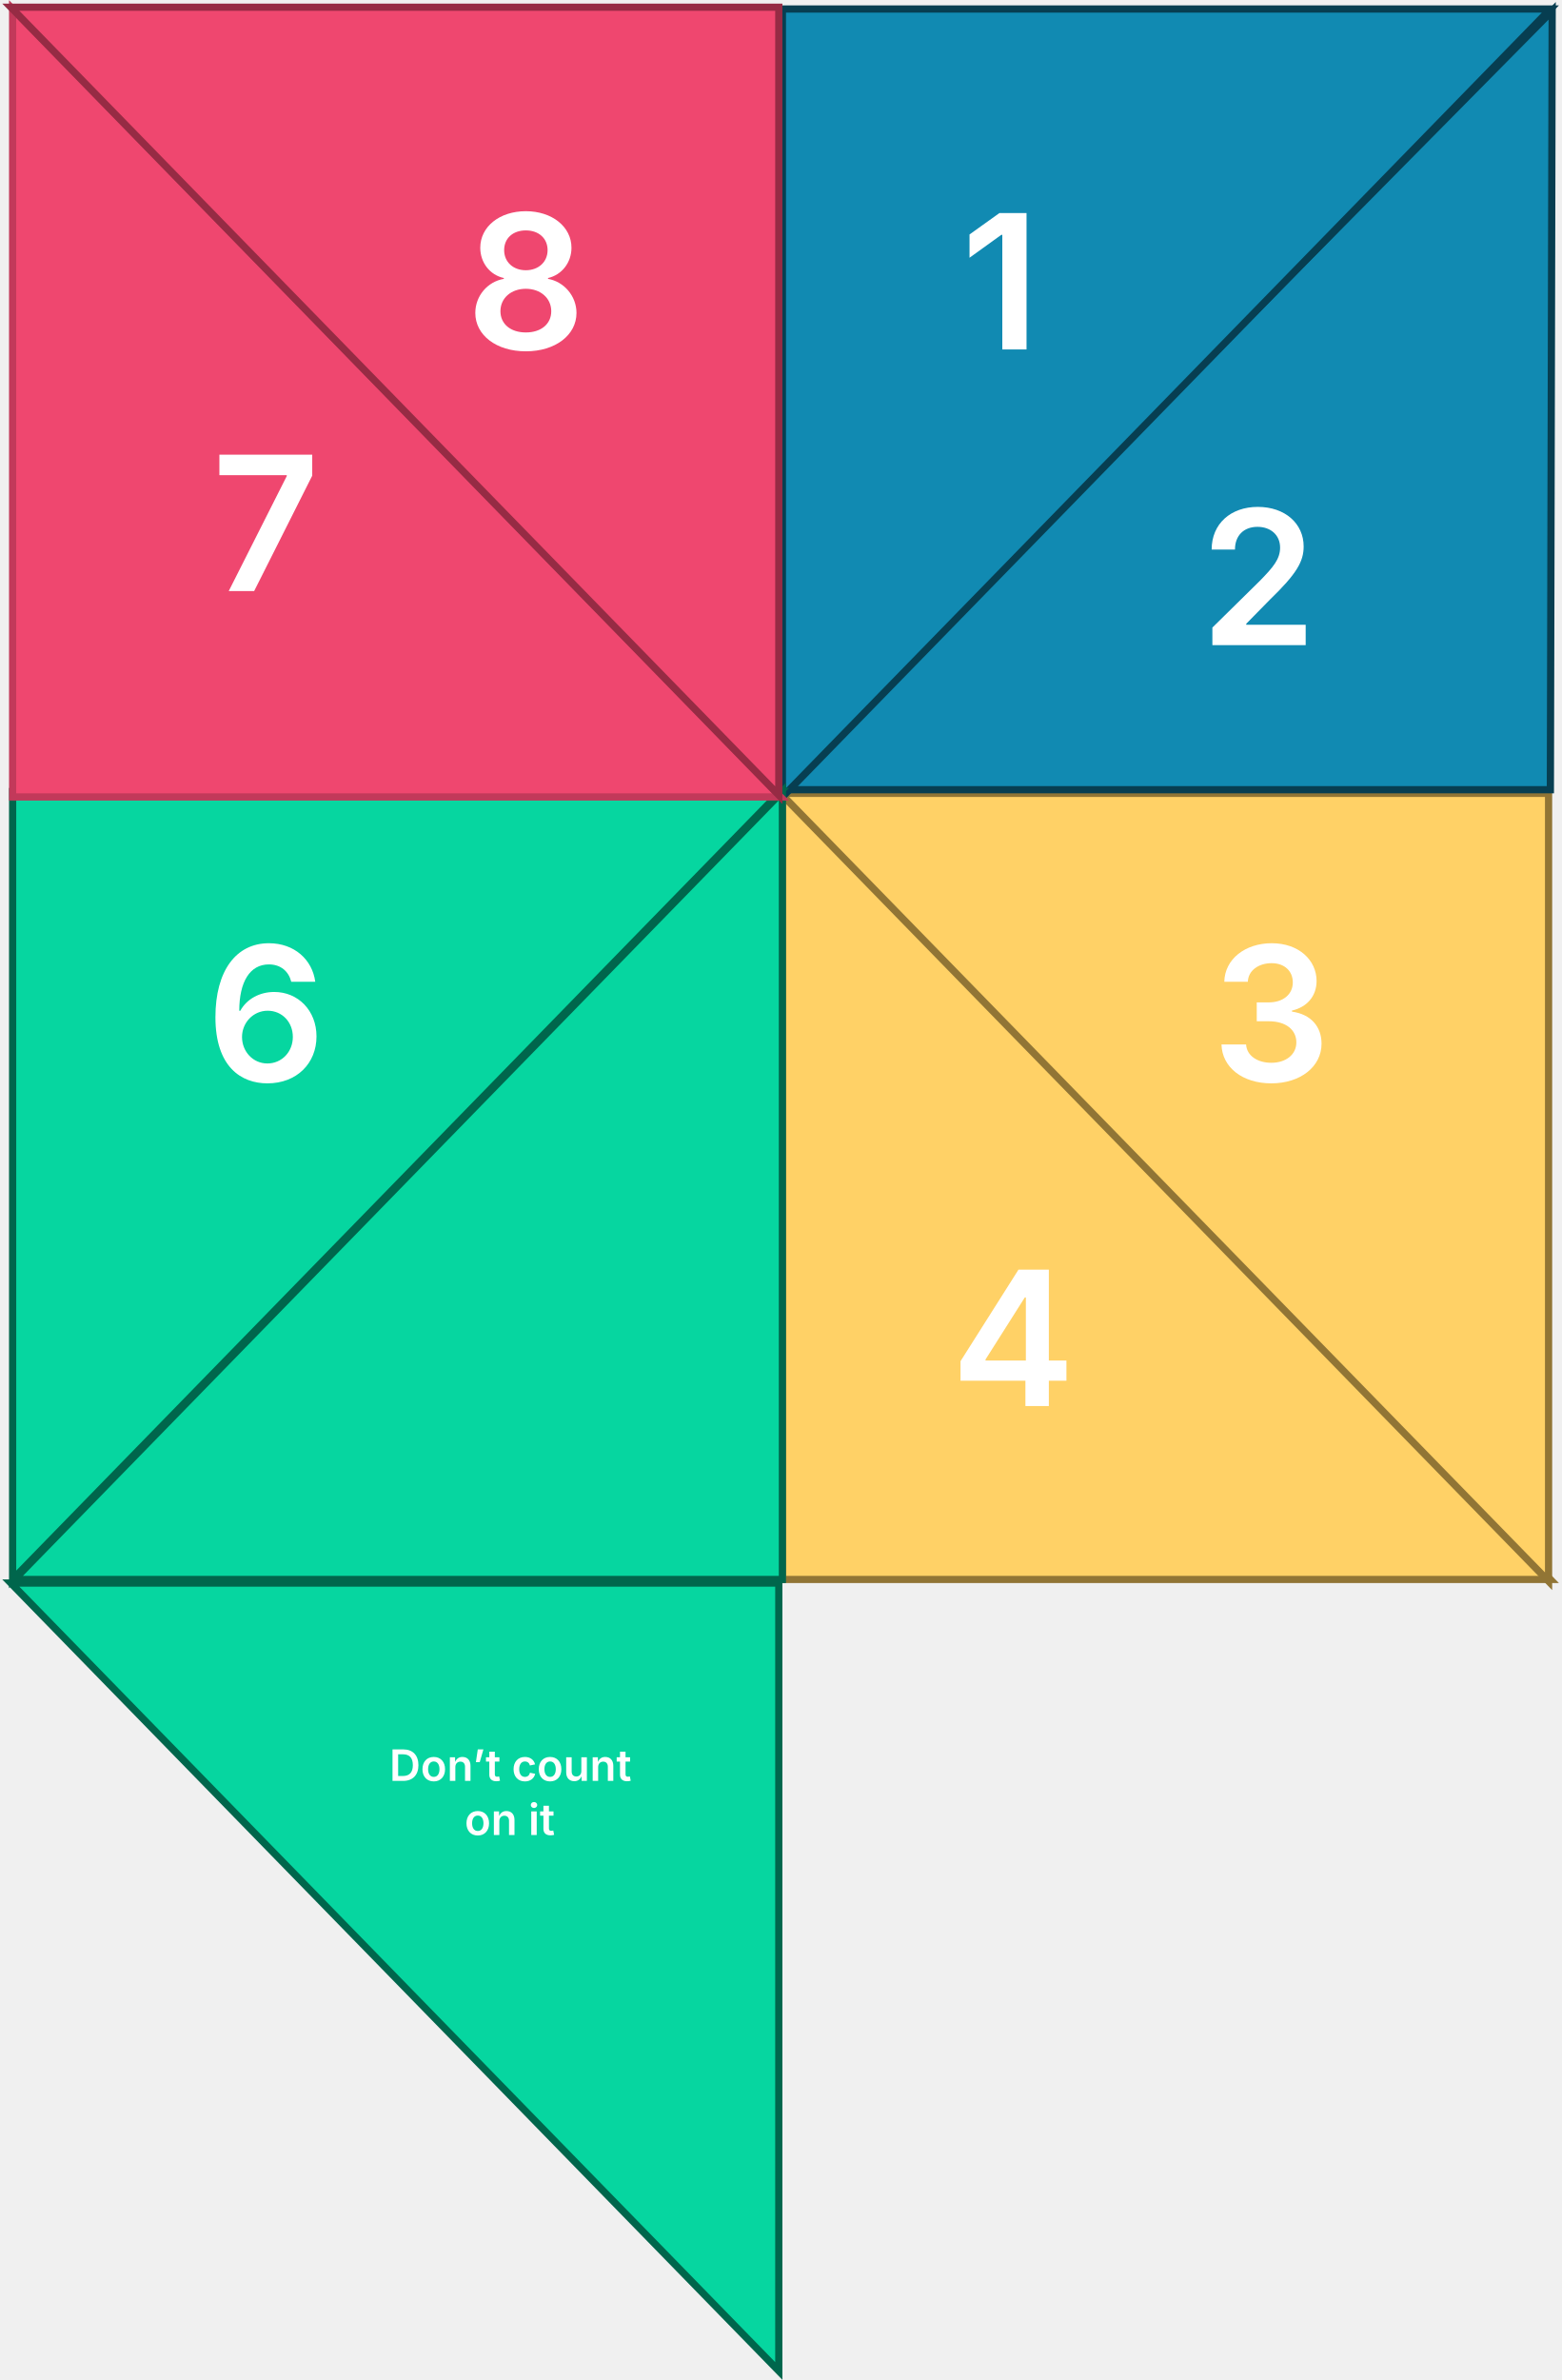
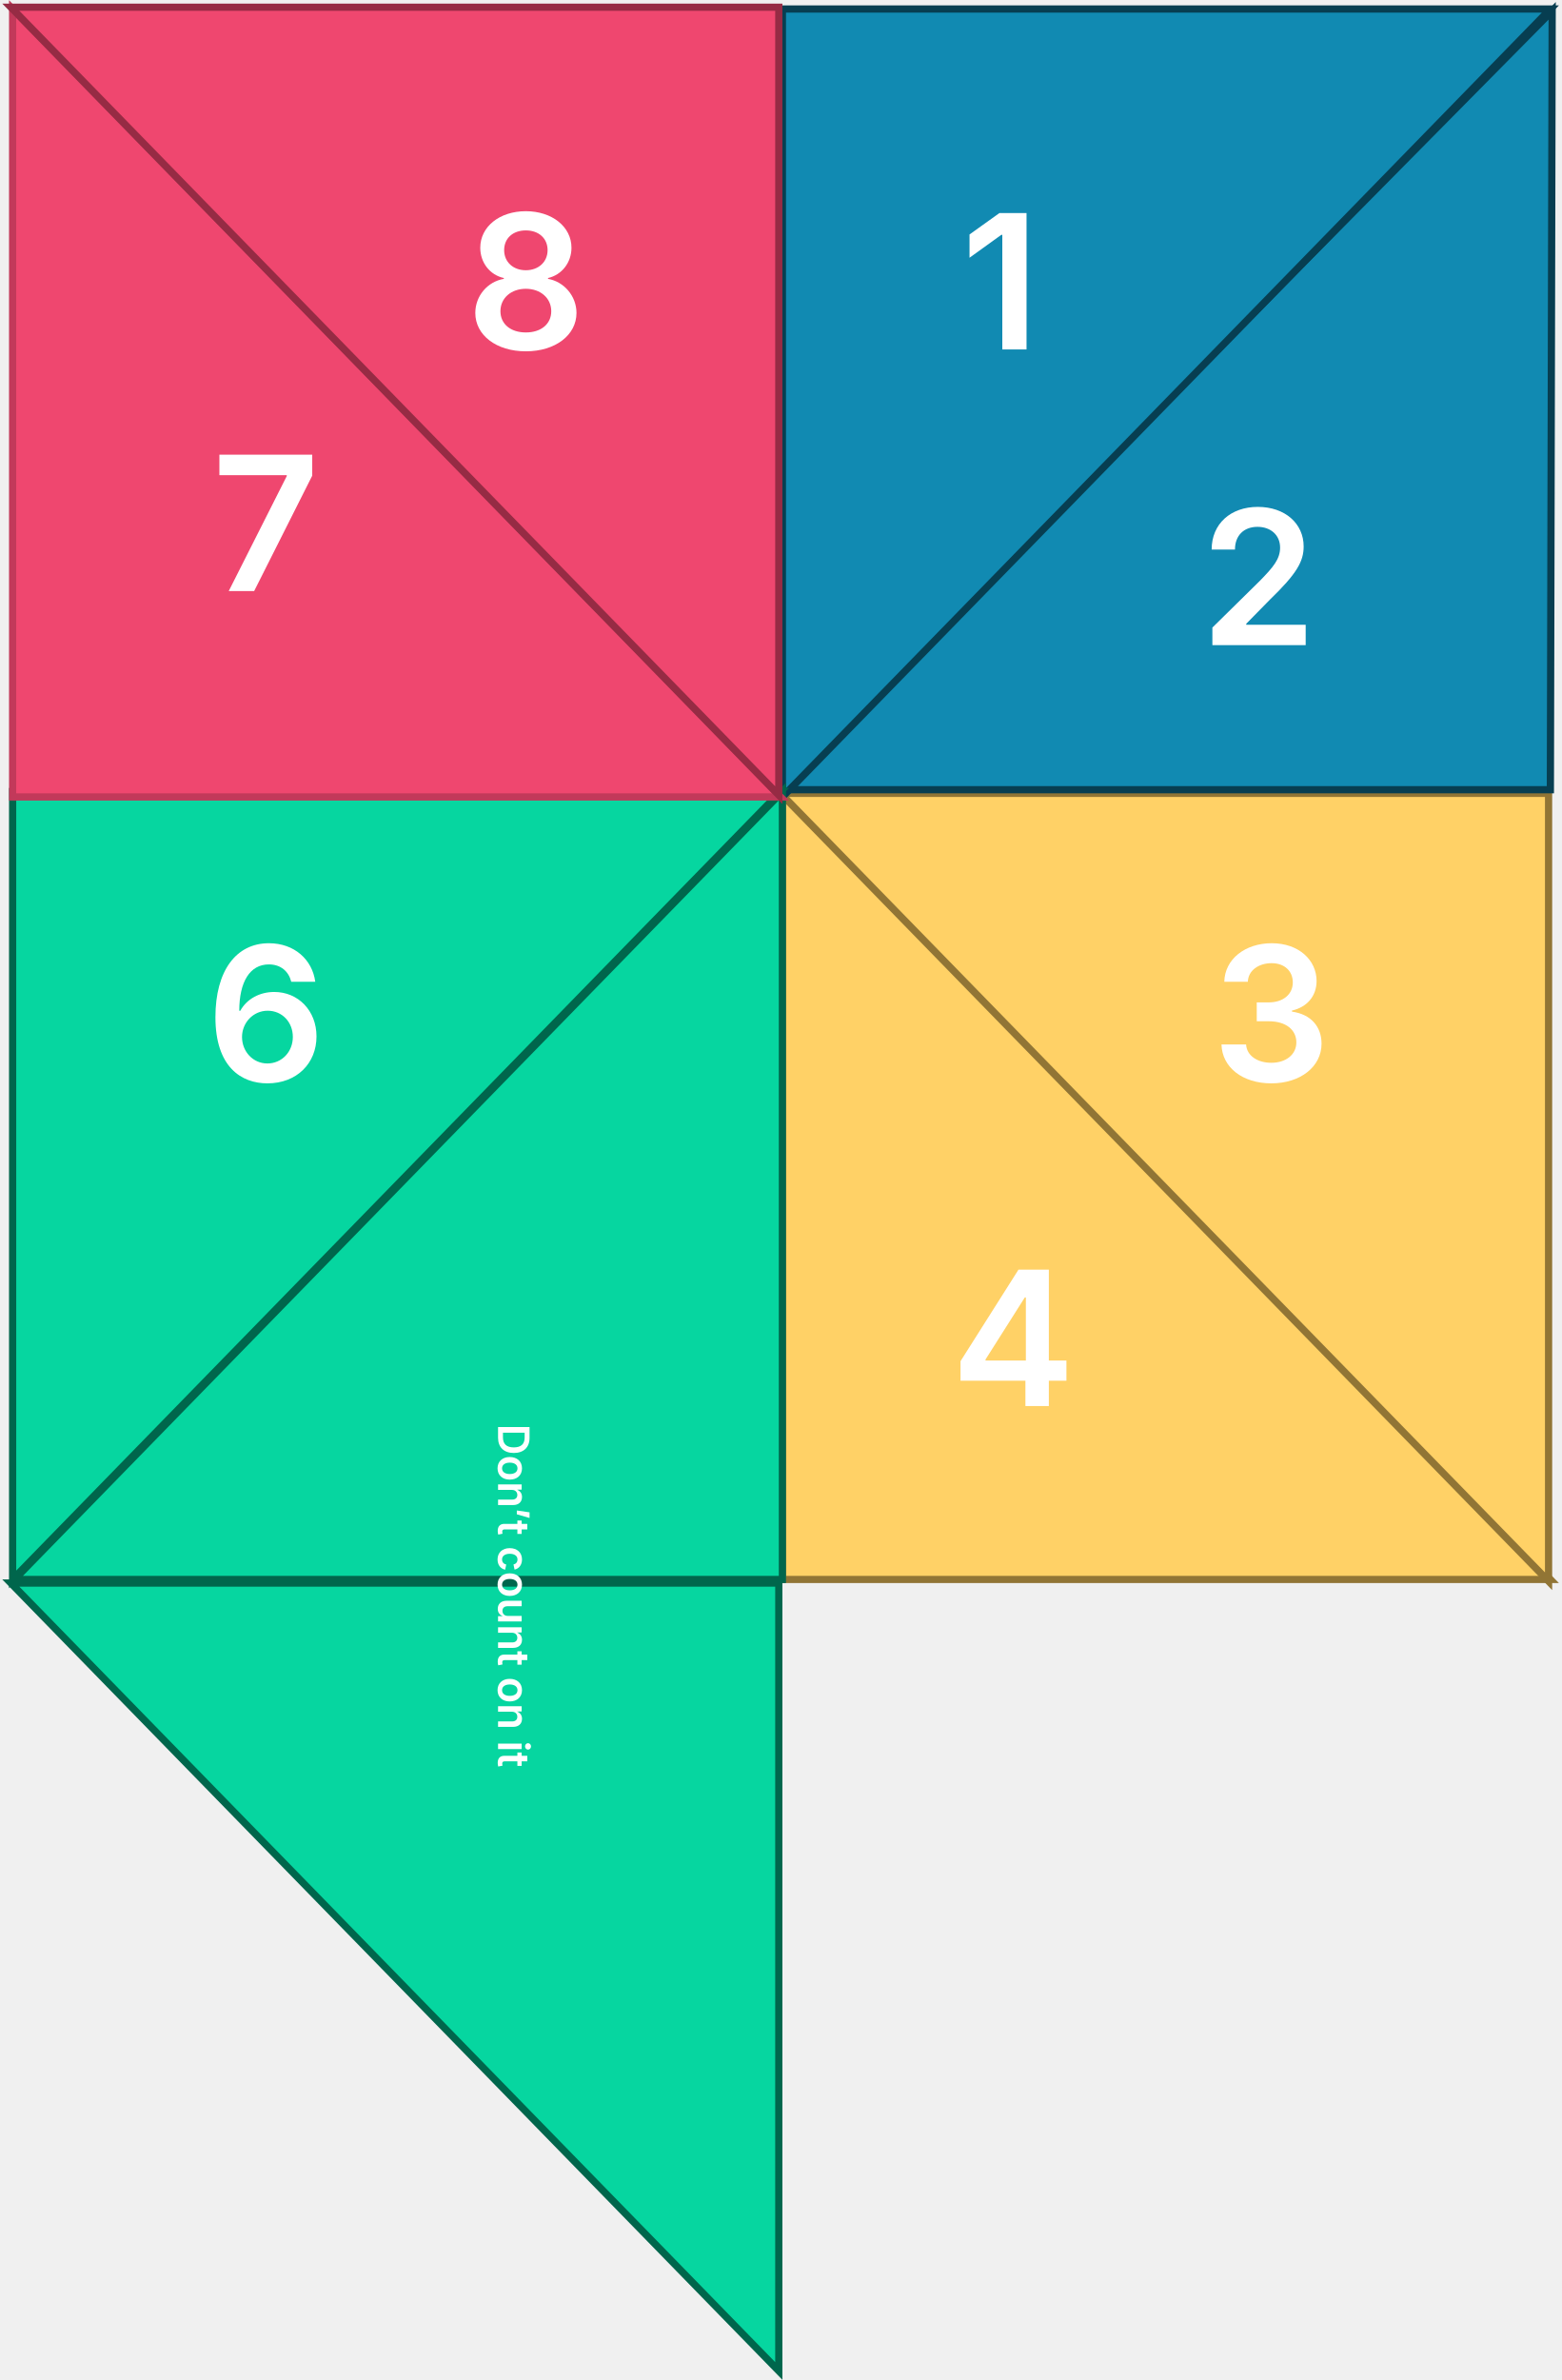
<svg xmlns="http://www.w3.org/2000/svg" width="433" height="660" viewBox="0 0 433 660" fill="none">
  <g id="5-Opened">
    <g id="Bottom-Right-4">
      <path id="Bottom-Left-2-Flap" d="M217 219.5L430 438H217V219.5Z" fill="#FFD166" stroke="#917535" stroke-width="2" />
      <text id="4" fill="white" xml:space="preserve" style="white-space: pre" font-family="Inter" font-size="52" font-weight="600" letter-spacing="0em">
        <tspan x="263.684" y="389.909">4</tspan>
      </text>
    </g>
    <g id="Bottom-Right-3">
      <path id="Bottom-Left-1-Flap" d="M429.5 438.5L216.5 220H429.5V438.5Z" fill="#FFD166" stroke="#917535" stroke-width="2" />
      <text id="3" fill="white" xml:space="preserve" style="white-space: pre" font-family="Inter" font-size="52" font-weight="600" letter-spacing="0em">
        <tspan x="336.064" y="299.909">3</tspan>
      </text>
    </g>
    <g id="Top-Right-2">
      <path id="Top-Left-1-Flap" d="M430.5 3L217 219H430L430.5 3Z" fill="#118AB2" stroke="#073E51" stroke-width="2" />
      <text id="2" fill="white" xml:space="preserve" style="white-space: pre" font-family="Inter" font-size="52" font-weight="600" letter-spacing="0em">
        <tspan x="332.852" y="178.909">2</tspan>
      </text>
    </g>
    <g id="Top-Right-1">
      <path id="Top-Left-1-Flap_2" d="M217 221L430 2.5H217V221Z" fill="#118AB2" stroke="#073E51" stroke-width="2" />
      <text id="1" fill="white" xml:space="preserve" style="white-space: pre" font-family="Inter" font-size="52" font-weight="600" letter-spacing="0em">
        <tspan x="266.508" y="96.909">1</tspan>
      </text>
    </g>
    <g id="Bottom-Left-5">
      <path id="Bottom-Left-2-Flap_2" d="M217 219.5L4 438H217V219.5Z" fill="#06D6A0" stroke="#00664C" stroke-width="2" />
    </g>
    <g id="Bottom-Left-5-Open">
      <path id="Bottom-Left-2-Flap-Opened" d="M216 657.5L3 439H216V657.5Z" fill="#06D6A0" stroke="#00664C" stroke-width="2" />
-       <text id="fortuneText" fill="white" xml:space="preserve" style="white-space: pre" font-family="Inter" font-size="12" font-weight="600" letter-spacing="0em">
-         <tspan x="107.99" y="493.864">Don’t count </tspan>
-         <tspan x="128.861" y="508.864">on it</tspan>
+       <text id="fortuneText" transform="matrix(0 1 -1 0 150 360)" fill="white" xml:space="preserve" style="white-space: pre" font-family="Inter" font-size="12" font-weight="600" letter-spacing="0em">
+         <tspan x="34.863" y="11.864">Don’t count on it</tspan>
      </text>
    </g>
    <g id="Bottom-Left-6">
      <path id="Bottom-Left-1-Flap_2" d="M3.5 438L216.5 219.5H3.5V438Z" fill="#06D6A0" stroke="#00664C" stroke-width="2" />
      <text id="6" fill="white" xml:space="preserve" style="white-space: pre" font-family="Inter" font-size="52" font-weight="600" letter-spacing="0em">
        <tspan x="57.141" y="299.909">6</tspan>
      </text>
    </g>
    <g id="Top-Left-7">
      <path id="Top-Left-1-Flap_3" d="M3.5 2.5L216.5 221H3.5V2.5Z" fill="#EF476F" stroke="#C2395A" stroke-width="2" />
      <text id="7" fill="white" xml:space="preserve" style="white-space: pre" font-family="Inter" font-size="52" font-weight="600" letter-spacing="0em">
        <tspan x="58.74" y="163.909">7</tspan>
      </text>
    </g>
    <g id="Top-Left-8">
      <path id="Top-Left-1-Flap_4" d="M216 220.5L3 2H216V220.5Z" fill="#EF476F" stroke="#962B44" stroke-width="2" />
      <text id="8" fill="white" xml:space="preserve" style="white-space: pre" font-family="Inter" font-size="52" font-weight="600" letter-spacing="0em">
        <tspan x="129.217" y="96.909">8</tspan>
      </text>
    </g>
  </g>
</svg>
